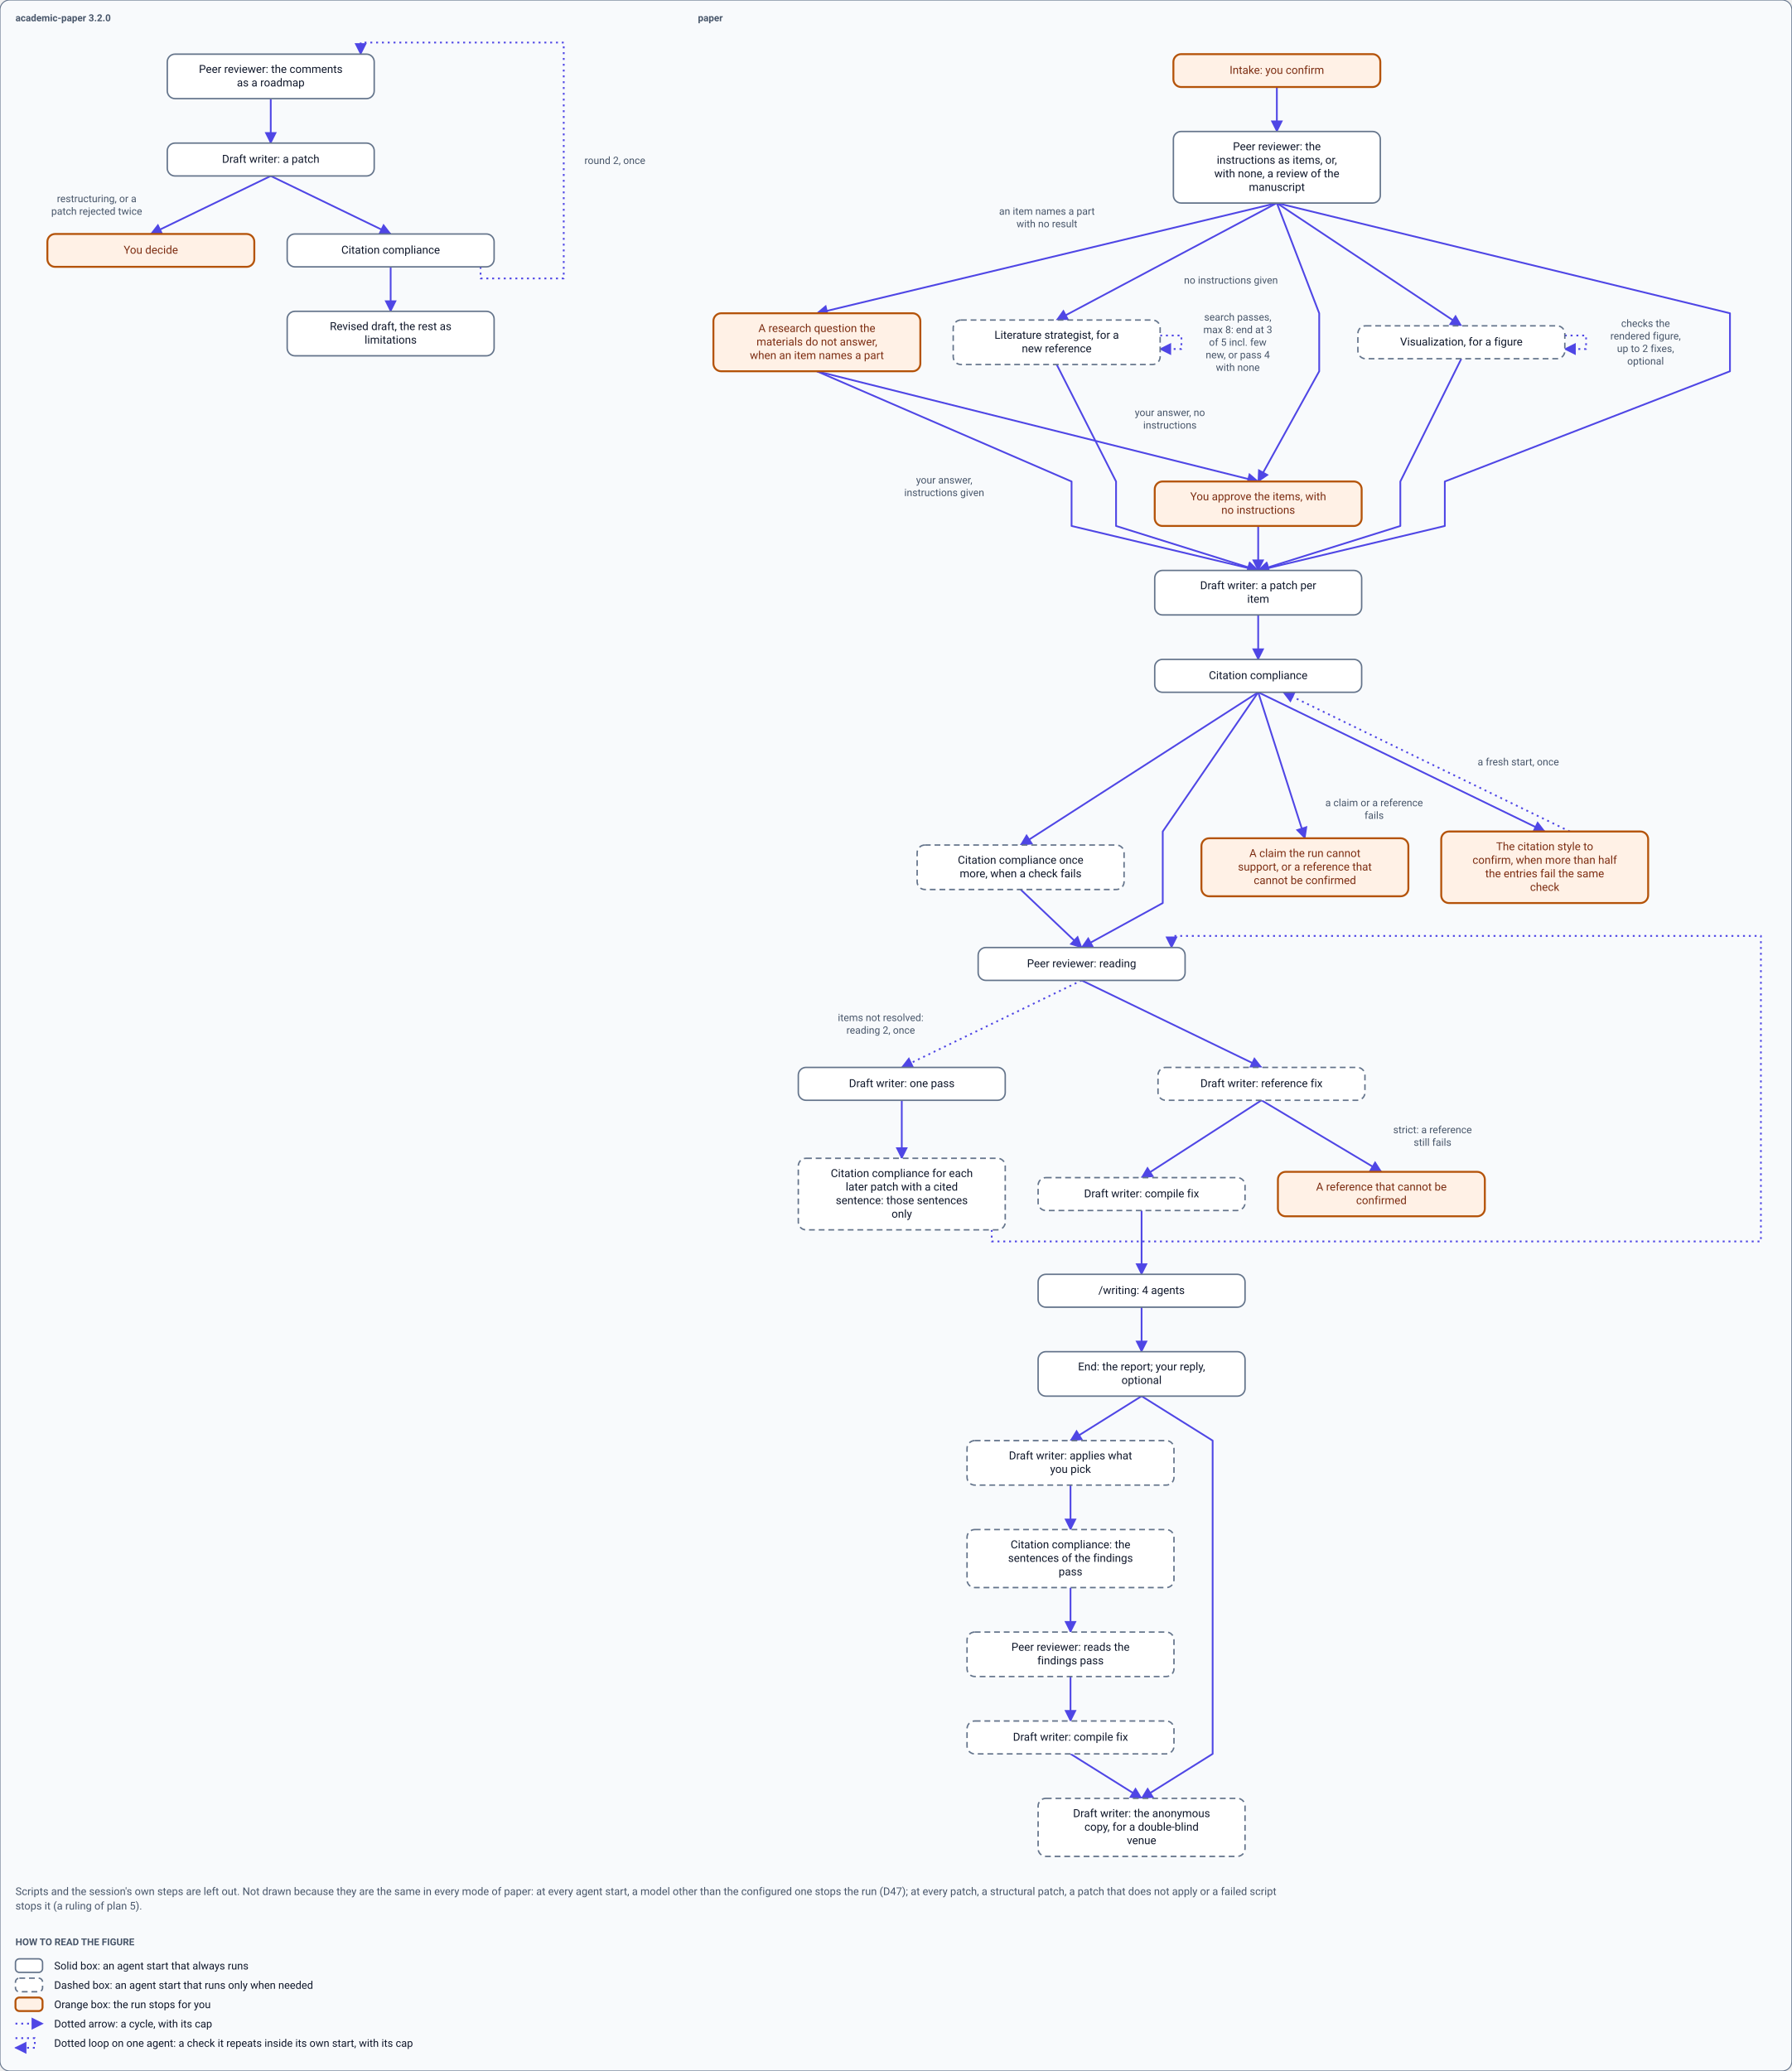
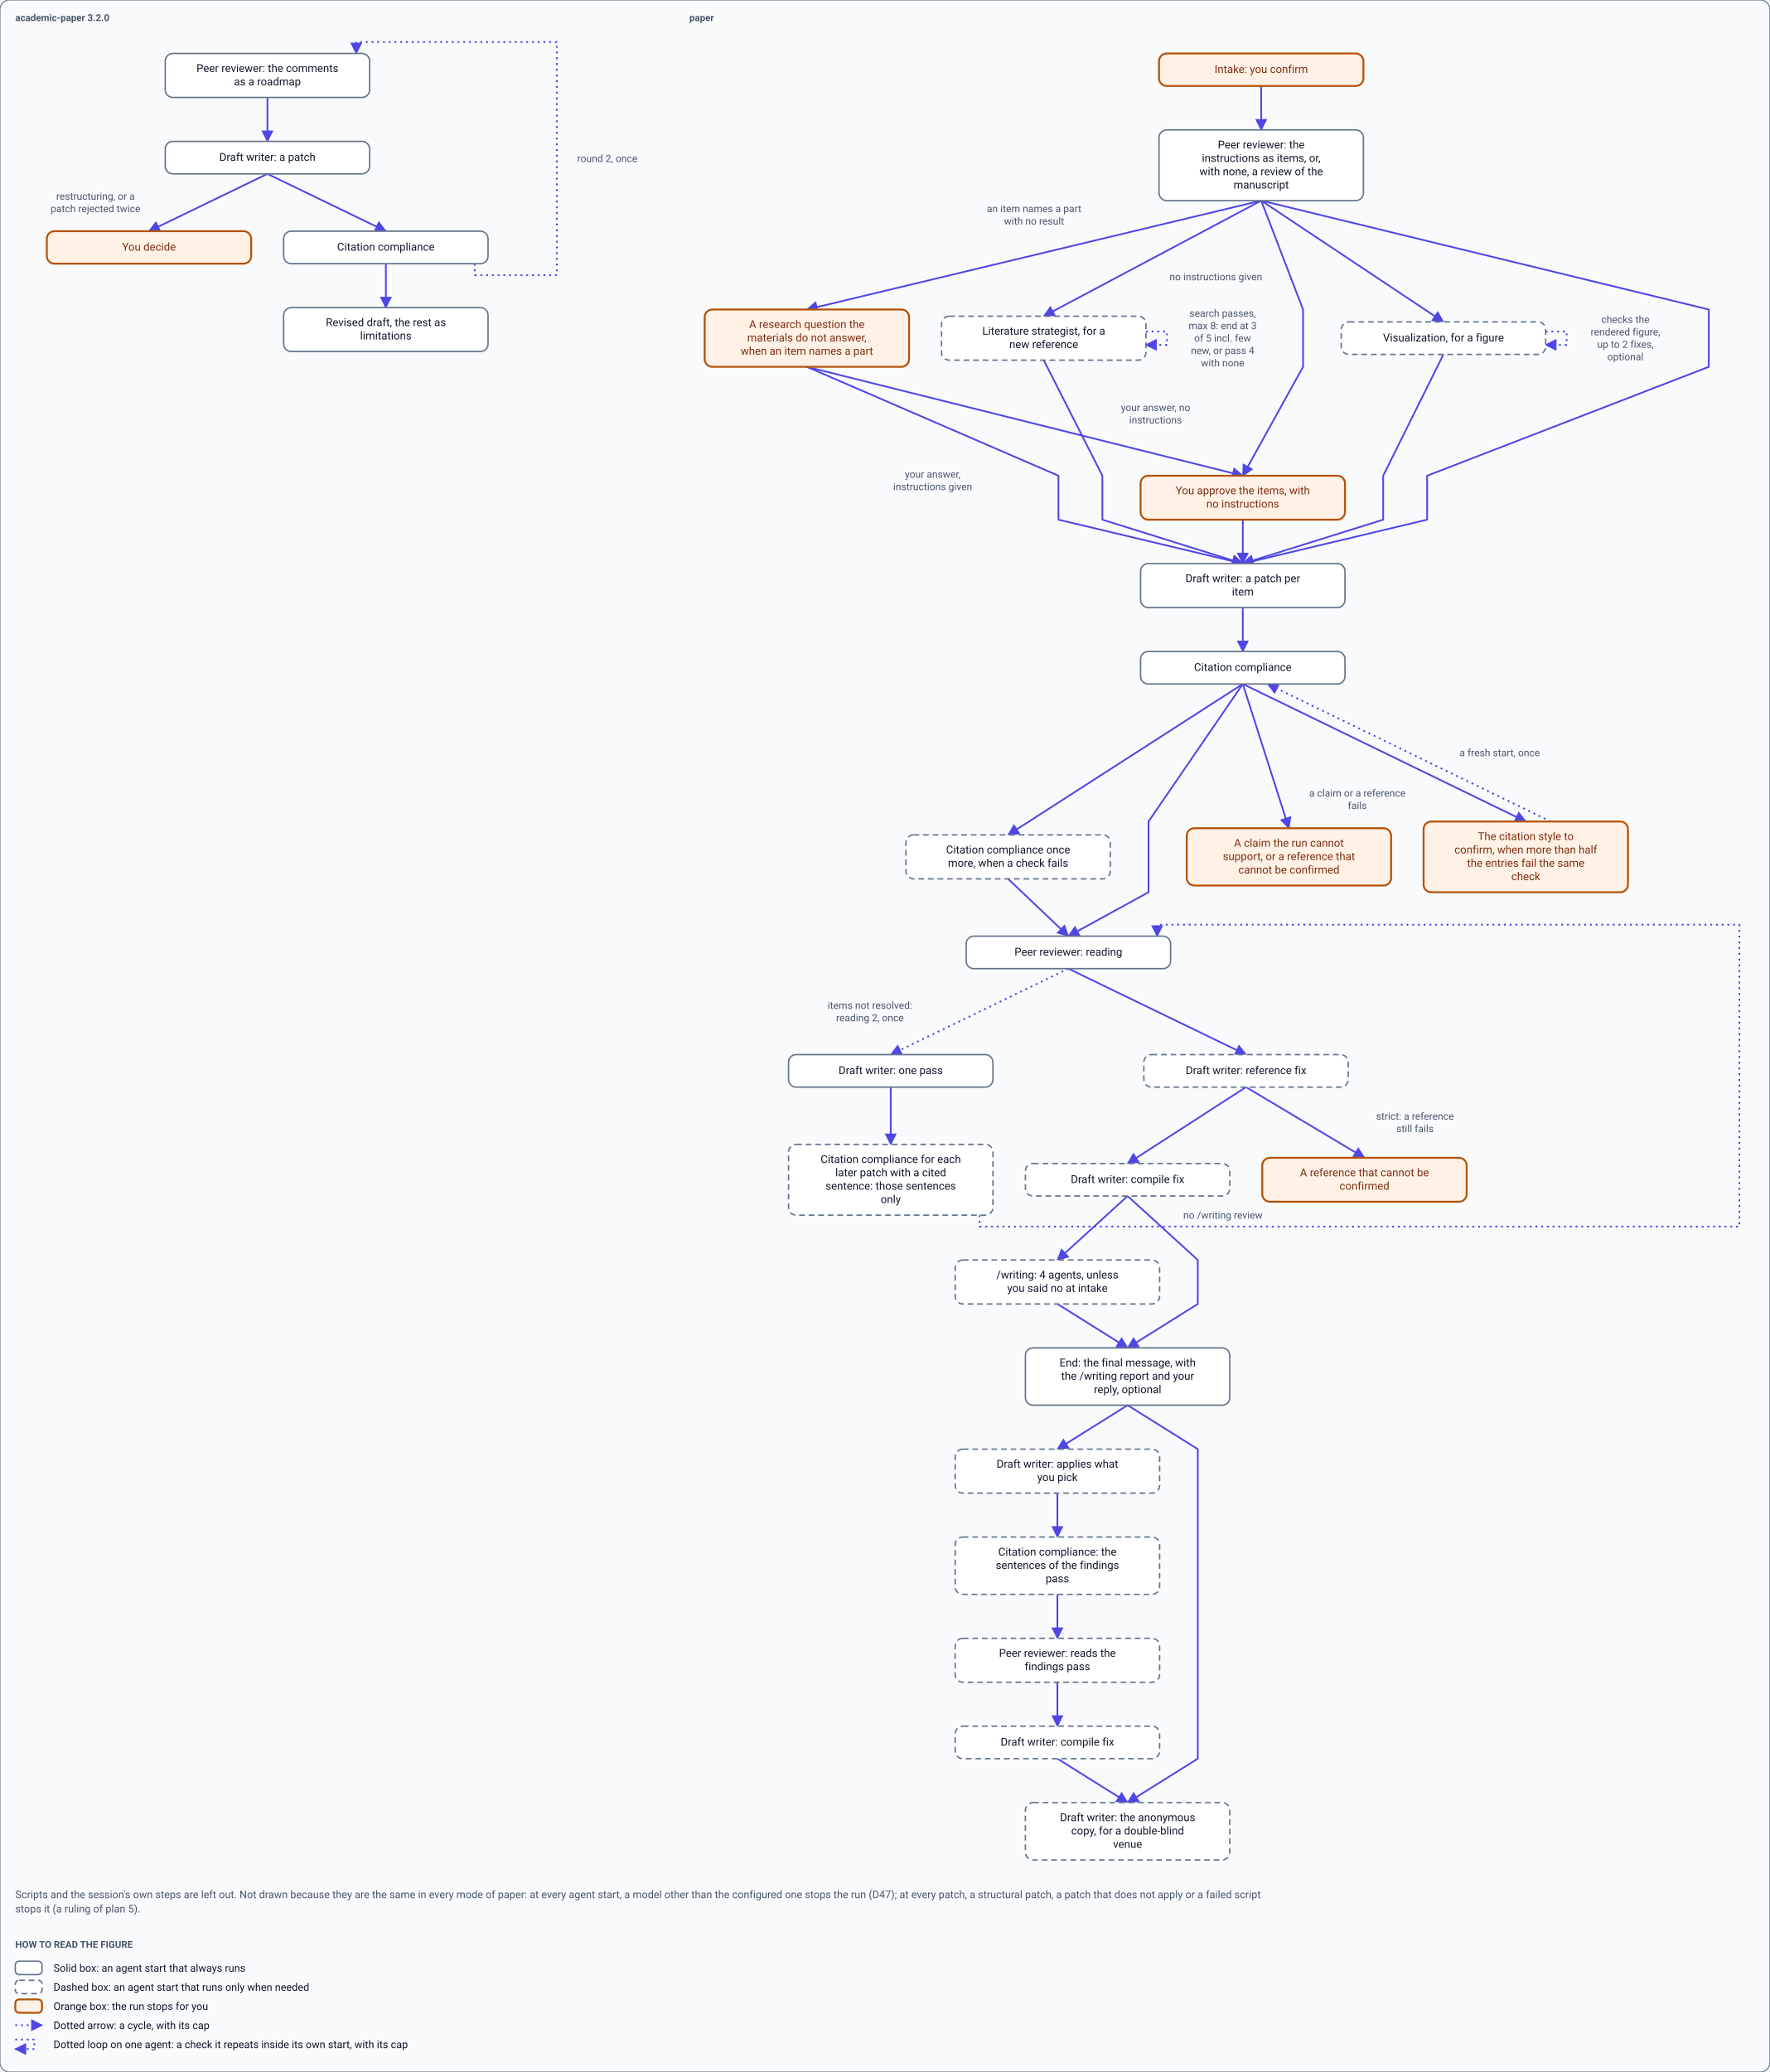
- <svg xmlns="http://www.w3.org/2000/svg" viewBox="0 0 1853.1 2142" width="1853.1" height="2142" role="img" aria-label="The revision mode, simple view. Boxes: academic-paper 3.2.0: Peer reviewer: the comments as a roadmap (agent); Draft writer: a patch (agent); You decide (stop); Citation compliance (agent); Revised draft, the rest as limitations (agent) | paper: Intake: you confirm (stop); Peer reviewer: the instructions as items, or, with none, a review of the manuscript (agent); A research question the materials do not answer, when an item names a part (stop); You approve the items, with no instructions (stop); Literature strategist, for a new reference (agent, only when needed); Visualization, for a figure (agent, only when needed); Draft writer: a patch per item (agent); Citation compliance (agent); Citation compliance once more, when a check fails (agent, only when needed); A claim the run cannot support, or a reference that cannot be confirmed (stop); The citation style to confirm, when more than half the entries fail the same check (stop); Peer reviewer: reading (agent); Draft writer: one pass (agent); Citation compliance for each later patch with a cited sentence: those sentences only (agent, only when needed); Draft writer: reference fix (agent, only when needed); A reference that cannot be confirmed (stop); Draft writer: compile fix (agent, only when needed); /writing: 4 agents (agent); End: the report; your reply, optional (agent); Draft writer: applies what you pick (agent, only when needed); Citation compliance: the sentences of the findings pass (agent, only when needed); Peer reviewer: reads the findings pass (agent, only when needed); Draft writer: compile fix (agent, only when needed); Draft writer: the anonymous copy, for a double-blind venue (agent, only when needed).">
+ <svg xmlns="http://www.w3.org/2000/svg" viewBox="0 0 1853.1 2169" width="1853.1" height="2169" role="img" aria-label="The revision mode, simple view. Boxes: academic-paper 3.2.0: Peer reviewer: the comments as a roadmap (agent); Draft writer: a patch (agent); You decide (stop); Citation compliance (agent); Revised draft, the rest as limitations (agent) | paper: Intake: you confirm (stop); Peer reviewer: the instructions as items, or, with none, a review of the manuscript (agent); A research question the materials do not answer, when an item names a part (stop); You approve the items, with no instructions (stop); Literature strategist, for a new reference (agent, only when needed); Visualization, for a figure (agent, only when needed); Draft writer: a patch per item (agent); Citation compliance (agent); Citation compliance once more, when a check fails (agent, only when needed); A claim the run cannot support, or a reference that cannot be confirmed (stop); The citation style to confirm, when more than half the entries fail the same check (stop); Peer reviewer: reading (agent); Draft writer: one pass (agent); Citation compliance for each later patch with a cited sentence: those sentences only (agent, only when needed); Draft writer: reference fix (agent, only when needed); A reference that cannot be confirmed (stop); Draft writer: compile fix (agent, only when needed); /writing: 4 agents, unless you said no at intake (agent, only when needed); End: the final message, with the /writing report and your reply, optional (agent); Draft writer: applies what you pick (agent, only when needed); Citation compliance: the sentences of the findings pass (agent, only when needed); Peer reviewer: reads the findings pass (agent, only when needed); Draft writer: compile fix (agent, only when needed); Draft writer: the anonymous copy, for a double-blind venue (agent, only when needed).">
  <defs>
    <marker id="arrow" viewBox="0 0 10 10" refX="9" refY="5" markerWidth="7" markerHeight="7" orient="auto">
      <path d="M0,0 L10,5 L0,10 z" fill="#4f46e5" />
    </marker>
  </defs>
-   <rect x="0" y="0" width="1853.1" height="2142" rx="10" fill="#f8fafc" stroke="#64748b" />
+   <rect x="0" y="0" width="1853.1" height="2169" rx="10" fill="#f8fafc" stroke="#64748b" />
  <text x="16" y="22" font-family="ui-sans-serif, -apple-system, 'Segoe UI', Roboto, Helvetica, Arial, sans-serif" font-size="10" fill="#475569" font-weight="700" text-anchor="start">academic-paper 3.2.0</text>
  <path d="M280,102 L280,148" fill="none" stroke="#4f46e5" stroke-width="1.8" marker-end="url(#arrow)" stroke-linejoin="round" />
  <path d="M280,182 L156,242" fill="none" stroke="#4f46e5" stroke-width="1.8" marker-end="url(#arrow)" stroke-linejoin="round" />
  <path d="M280,182 L404,242" fill="none" stroke="#4f46e5" stroke-width="1.8" marker-end="url(#arrow)" stroke-linejoin="round" />
  <path d="M404,276 L404,322" fill="none" stroke="#4f46e5" stroke-width="1.8" marker-end="url(#arrow)" stroke-linejoin="round" />
  <path d="M497,276 L497,288 L583,288 L583,44 L373,44 L373,56" fill="none" stroke="#4f46e5" stroke-width="1.8" stroke-dasharray="2 4" marker-end="url(#arrow)" stroke-linejoin="round" />
  <rect x="173" y="56" width="214" height="46" rx="8" fill="#ffffff" stroke="#64748b" stroke-width="1.5" />
  <text x="280" y="75.4" font-family="ui-sans-serif, -apple-system, 'Segoe UI', Roboto, Helvetica, Arial, sans-serif" font-size="11.5" fill="#0f172a" font-weight="400" text-anchor="middle">Peer reviewer: the comments</text>
  <text x="280" y="89.4" font-family="ui-sans-serif, -apple-system, 'Segoe UI', Roboto, Helvetica, Arial, sans-serif" font-size="11.5" fill="#0f172a" font-weight="400" text-anchor="middle">as a roadmap</text>
  <rect x="173" y="148" width="214" height="34" rx="8" fill="#ffffff" stroke="#64748b" stroke-width="1.5" />
  <text x="280" y="168.4" font-family="ui-sans-serif, -apple-system, 'Segoe UI', Roboto, Helvetica, Arial, sans-serif" font-size="11.5" fill="#0f172a" font-weight="400" text-anchor="middle">Draft writer: a patch</text>
  <rect x="49" y="242" width="214" height="34" rx="8" fill="#fff1e6" stroke="#b45309" stroke-width="2" />
  <text x="156" y="262.4" font-family="ui-sans-serif, -apple-system, 'Segoe UI', Roboto, Helvetica, Arial, sans-serif" font-size="11.5" fill="#7c2d12" font-weight="400" text-anchor="middle">You decide</text>
  <rect x="297" y="242" width="214" height="34" rx="8" fill="#ffffff" stroke="#64748b" stroke-width="1.5" />
  <text x="404" y="262.4" font-family="ui-sans-serif, -apple-system, 'Segoe UI', Roboto, Helvetica, Arial, sans-serif" font-size="11.5" fill="#0f172a" font-weight="400" text-anchor="middle">Citation compliance</text>
  <rect x="297" y="322" width="214" height="46" rx="8" fill="#ffffff" stroke="#64748b" stroke-width="1.5" />
  <text x="404" y="341.4" font-family="ui-sans-serif, -apple-system, 'Segoe UI', Roboto, Helvetica, Arial, sans-serif" font-size="11.5" fill="#0f172a" font-weight="400" text-anchor="middle">Revised draft, the rest as</text>
  <text x="404" y="355.4" font-family="ui-sans-serif, -apple-system, 'Segoe UI', Roboto, Helvetica, Arial, sans-serif" font-size="11.5" fill="#0f172a" font-weight="400" text-anchor="middle">limitations</text>
  <text x="100" y="209.1" font-family="ui-sans-serif, -apple-system, 'Segoe UI', Roboto, Helvetica, Arial, sans-serif" font-size="10.5" fill="#475569" font-weight="400" text-anchor="middle" stroke="#f8fafc" stroke-width="4" stroke-linejoin="round" paint-order="stroke">restructuring, or a</text>
  <text x="100" y="222.1" font-family="ui-sans-serif, -apple-system, 'Segoe UI', Roboto, Helvetica, Arial, sans-serif" font-size="10.5" fill="#475569" font-weight="400" text-anchor="middle" stroke="#f8fafc" stroke-width="4" stroke-linejoin="round" paint-order="stroke">patch rejected twice</text>
  <text x="635.9" y="169.6" font-family="ui-sans-serif, -apple-system, 'Segoe UI', Roboto, Helvetica, Arial, sans-serif" font-size="10.5" fill="#475569" font-weight="400" text-anchor="middle" stroke="#f8fafc" stroke-width="4" stroke-linejoin="round" paint-order="stroke">round 2, once</text>
  <text x="721.8" y="22" font-family="ui-sans-serif, -apple-system, 'Segoe UI', Roboto, Helvetica, Arial, sans-serif" font-size="10" fill="#475569" font-weight="700" text-anchor="start">paper</text>
  <path d="M1320.5,90 L1320.5,136" fill="none" stroke="#4f46e5" stroke-width="1.8" marker-end="url(#arrow)" stroke-linejoin="round" />
  <path d="M1320.5,210 L1364.3,324 L1364.3,384 L1301.2,498" fill="none" stroke="#4f46e5" stroke-width="1.8" marker-end="url(#arrow)" stroke-linejoin="round" />
  <path d="M1320.5,210 L844.8,324" fill="none" stroke="#4f46e5" stroke-width="1.8" marker-end="url(#arrow)" stroke-linejoin="round" />
  <path d="M844.8,384 L1301.2,498" fill="none" stroke="#4f46e5" stroke-width="1.8" marker-end="url(#arrow)" stroke-linejoin="round" />
  <path d="M844.8,384 L1108.2,498 L1108.2,544 L1301.2,590" fill="none" stroke="#4f46e5" stroke-width="1.8" marker-end="url(#arrow)" stroke-linejoin="round" />
  <path d="M1301.2,544 L1301.2,590" fill="none" stroke="#4f46e5" stroke-width="1.8" marker-end="url(#arrow)" stroke-linejoin="round" />
  <path d="M1320.5,210 L1092.8,331" fill="none" stroke="#4f46e5" stroke-width="1.8" marker-end="url(#arrow)" stroke-linejoin="round" />
  <path d="M1320.5,210 L1511.3,337" fill="none" stroke="#4f46e5" stroke-width="1.8" marker-end="url(#arrow)" stroke-linejoin="round" />
  <path d="M1320.5,210 L1789.1,324 L1789.1,384 L1494.2,498 L1494.2,544 L1301.2,590" fill="none" stroke="#4f46e5" stroke-width="1.8" marker-end="url(#arrow)" stroke-linejoin="round" />
  <path d="M1092.8,377 L1154.2,498 L1154.2,544 L1301.2,590" fill="none" stroke="#4f46e5" stroke-width="1.8" marker-end="url(#arrow)" stroke-linejoin="round" />
  <path d="M1511.3,371 L1448.2,498 L1448.2,544 L1301.2,590" fill="none" stroke="#4f46e5" stroke-width="1.8" marker-end="url(#arrow)" stroke-linejoin="round" />
  <path d="M1301.2,636 L1301.2,682" fill="none" stroke="#4f46e5" stroke-width="1.8" marker-end="url(#arrow)" stroke-linejoin="round" />
  <path d="M1301.2,716 L1349.5,867" fill="none" stroke="#4f46e5" stroke-width="1.8" marker-end="url(#arrow)" stroke-linejoin="round" />
  <path d="M1301.2,716 L1597.5,860" fill="none" stroke="#4f46e5" stroke-width="1.8" marker-end="url(#arrow)" stroke-linejoin="round" />
  <path d="M1301.2,716 L1055.5,874" fill="none" stroke="#4f46e5" stroke-width="1.8" marker-end="url(#arrow)" stroke-linejoin="round" />
  <path d="M1301.2,716 L1202.5,860 L1202.5,934 L1118.6,980" fill="none" stroke="#4f46e5" stroke-width="1.8" marker-end="url(#arrow)" stroke-linejoin="round" />
  <path d="M1055.5,920 L1118.6,980" fill="none" stroke="#4f46e5" stroke-width="1.8" marker-end="url(#arrow)" stroke-linejoin="round" />
  <path d="M1118.6,1014 L932.6,1104" fill="none" stroke="#4f46e5" stroke-width="1.8" stroke-dasharray="2 4" marker-end="url(#arrow)" stroke-linejoin="round" />
  <path d="M932.6,1138 L932.6,1198" fill="none" stroke="#4f46e5" stroke-width="1.8" marker-end="url(#arrow)" stroke-linejoin="round" />
  <path d="M1118.6,1014 L1304.6,1104" fill="none" stroke="#4f46e5" stroke-width="1.8" marker-end="url(#arrow)" stroke-linejoin="round" />
  <path d="M1304.6,1138 L1428.6,1212" fill="none" stroke="#4f46e5" stroke-width="1.8" marker-end="url(#arrow)" stroke-linejoin="round" />
  <path d="M1304.6,1138 L1180.6,1218" fill="none" stroke="#4f46e5" stroke-width="1.8" marker-end="url(#arrow)" stroke-linejoin="round" />
-   <path d="M1180.6,1252 L1180.6,1318" fill="none" stroke="#4f46e5" stroke-width="1.8" marker-end="url(#arrow)" stroke-linejoin="round" />
-   <path d="M1180.6,1352 L1180.6,1398" fill="none" stroke="#4f46e5" stroke-width="1.8" marker-end="url(#arrow)" stroke-linejoin="round" />
-   <path d="M1180.6,1444 L1107.1,1490" fill="none" stroke="#4f46e5" stroke-width="1.8" marker-end="url(#arrow)" stroke-linejoin="round" />
-   <path d="M1107.1,1536 L1107.1,1582" fill="none" stroke="#4f46e5" stroke-width="1.8" marker-end="url(#arrow)" stroke-linejoin="round" />
-   <path d="M1107.1,1642 L1107.1,1688" fill="none" stroke="#4f46e5" stroke-width="1.8" marker-end="url(#arrow)" stroke-linejoin="round" />
-   <path d="M1107.1,1734 L1107.1,1780" fill="none" stroke="#4f46e5" stroke-width="1.8" marker-end="url(#arrow)" stroke-linejoin="round" />
-   <path d="M1180.6,1444 L1254.1,1490 L1254.1,1536 L1254.1,1582 L1254.1,1642 L1254.1,1688 L1254.1,1734 L1254.1,1780 L1254.1,1814 L1180.6,1860" fill="none" stroke="#4f46e5" stroke-width="1.8" marker-end="url(#arrow)" stroke-linejoin="round" />
-   <path d="M1107.1,1814 L1180.6,1860" fill="none" stroke="#4f46e5" stroke-width="1.8" marker-end="url(#arrow)" stroke-linejoin="round" />
+   <path d="M1180.6,1252 L1107.1,1319" fill="none" stroke="#4f46e5" stroke-width="1.8" marker-end="url(#arrow)" stroke-linejoin="round" />
+   <path d="M1107.1,1365 L1180.6,1411" fill="none" stroke="#4f46e5" stroke-width="1.8" marker-end="url(#arrow)" stroke-linejoin="round" />
+   <path d="M1180.6,1252 L1254.1,1319 L1254.1,1365 L1180.6,1411" fill="none" stroke="#4f46e5" stroke-width="1.8" marker-end="url(#arrow)" stroke-linejoin="round" />
+   <path d="M1180.6,1471 L1107.1,1517" fill="none" stroke="#4f46e5" stroke-width="1.8" marker-end="url(#arrow)" stroke-linejoin="round" />
+   <path d="M1107.1,1563 L1107.1,1609" fill="none" stroke="#4f46e5" stroke-width="1.8" marker-end="url(#arrow)" stroke-linejoin="round" />
+   <path d="M1107.1,1669 L1107.1,1715" fill="none" stroke="#4f46e5" stroke-width="1.8" marker-end="url(#arrow)" stroke-linejoin="round" />
+   <path d="M1107.1,1761 L1107.1,1807" fill="none" stroke="#4f46e5" stroke-width="1.8" marker-end="url(#arrow)" stroke-linejoin="round" />
+   <path d="M1180.6,1471 L1254.1,1517 L1254.1,1563 L1254.1,1609 L1254.1,1669 L1254.1,1715 L1254.1,1761 L1254.1,1807 L1254.1,1841 L1180.6,1887" fill="none" stroke="#4f46e5" stroke-width="1.8" marker-end="url(#arrow)" stroke-linejoin="round" />
+   <path d="M1107.1,1841 L1180.6,1887" fill="none" stroke="#4f46e5" stroke-width="1.8" marker-end="url(#arrow)" stroke-linejoin="round" />
  <path d="M1623.5,860 L1327.2,716" fill="none" stroke="#4f46e5" stroke-width="1.8" stroke-dasharray="2 4" marker-end="url(#arrow)" stroke-linejoin="round" />
  <path d="M1025.6,1272 L1025.6,1284 L1821.1,1284 L1821.1,968 L1211.6,968 L1211.6,980" fill="none" stroke="#4f46e5" stroke-width="1.8" stroke-dasharray="2 4" marker-end="url(#arrow)" stroke-linejoin="round" />
  <path d="M1199.8,347 L1221.8,347 L1221.8,361 L1199.8,361" fill="none" stroke="#4f46e5" stroke-width="1.8" stroke-dasharray="2 4" marker-end="url(#arrow)" stroke-linejoin="round" />
  <path d="M1618.3,347 L1640.3,347 L1640.3,361 L1618.3,361" fill="none" stroke="#4f46e5" stroke-width="1.8" stroke-dasharray="2 4" marker-end="url(#arrow)" stroke-linejoin="round" />
  <rect x="1213.5" y="56" width="214" height="34" rx="8" fill="#fff1e6" stroke="#b45309" stroke-width="2" />
  <text x="1320.5" y="76.4" font-family="ui-sans-serif, -apple-system, 'Segoe UI', Roboto, Helvetica, Arial, sans-serif" font-size="11.5" fill="#7c2d12" font-weight="400" text-anchor="middle">Intake: you confirm</text>
  <rect x="1213.5" y="136" width="214" height="74" rx="8" fill="#ffffff" stroke="#64748b" stroke-width="1.5" />
  <text x="1320.5" y="155.4" font-family="ui-sans-serif, -apple-system, 'Segoe UI', Roboto, Helvetica, Arial, sans-serif" font-size="11.5" fill="#0f172a" font-weight="400" text-anchor="middle">Peer reviewer: the</text>
  <text x="1320.5" y="169.4" font-family="ui-sans-serif, -apple-system, 'Segoe UI', Roboto, Helvetica, Arial, sans-serif" font-size="11.5" fill="#0f172a" font-weight="400" text-anchor="middle">instructions as items, or,</text>
  <text x="1320.5" y="183.4" font-family="ui-sans-serif, -apple-system, 'Segoe UI', Roboto, Helvetica, Arial, sans-serif" font-size="11.5" fill="#0f172a" font-weight="400" text-anchor="middle">with none, a review of the</text>
  <text x="1320.5" y="197.4" font-family="ui-sans-serif, -apple-system, 'Segoe UI', Roboto, Helvetica, Arial, sans-serif" font-size="11.5" fill="#0f172a" font-weight="400" text-anchor="middle">manuscript</text>
  <rect x="737.8" y="324" width="214" height="60" rx="8" fill="#fff1e6" stroke="#b45309" stroke-width="2" />
  <text x="844.8" y="343.4" font-family="ui-sans-serif, -apple-system, 'Segoe UI', Roboto, Helvetica, Arial, sans-serif" font-size="11.5" fill="#7c2d12" font-weight="400" text-anchor="middle">A research question the</text>
  <text x="844.8" y="357.4" font-family="ui-sans-serif, -apple-system, 'Segoe UI', Roboto, Helvetica, Arial, sans-serif" font-size="11.5" fill="#7c2d12" font-weight="400" text-anchor="middle">materials do not answer,</text>
  <text x="844.8" y="371.4" font-family="ui-sans-serif, -apple-system, 'Segoe UI', Roboto, Helvetica, Arial, sans-serif" font-size="11.5" fill="#7c2d12" font-weight="400" text-anchor="middle">when an item names a part</text>
  <rect x="1194.2" y="498" width="214" height="46" rx="8" fill="#fff1e6" stroke="#b45309" stroke-width="2" />
  <text x="1301.2" y="517.4" font-family="ui-sans-serif, -apple-system, 'Segoe UI', Roboto, Helvetica, Arial, sans-serif" font-size="11.5" fill="#7c2d12" font-weight="400" text-anchor="middle">You approve the items, with</text>
  <text x="1301.2" y="531.4" font-family="ui-sans-serif, -apple-system, 'Segoe UI', Roboto, Helvetica, Arial, sans-serif" font-size="11.5" fill="#7c2d12" font-weight="400" text-anchor="middle">no instructions</text>
  <rect x="985.8" y="331" width="214" height="46" rx="8" fill="#ffffff" stroke="#64748b" stroke-width="1.5" stroke-dasharray="6 4" />
  <text x="1092.8" y="350.4" font-family="ui-sans-serif, -apple-system, 'Segoe UI', Roboto, Helvetica, Arial, sans-serif" font-size="11.5" fill="#0f172a" font-weight="400" text-anchor="middle">Literature strategist, for a</text>
  <text x="1092.8" y="364.4" font-family="ui-sans-serif, -apple-system, 'Segoe UI', Roboto, Helvetica, Arial, sans-serif" font-size="11.5" fill="#0f172a" font-weight="400" text-anchor="middle">new reference</text>
  <rect x="1404.3" y="337" width="214" height="34" rx="8" fill="#ffffff" stroke="#64748b" stroke-width="1.5" stroke-dasharray="6 4" />
  <text x="1511.3" y="357.4" font-family="ui-sans-serif, -apple-system, 'Segoe UI', Roboto, Helvetica, Arial, sans-serif" font-size="11.5" fill="#0f172a" font-weight="400" text-anchor="middle">Visualization, for a figure</text>
  <rect x="1194.2" y="590" width="214" height="46" rx="8" fill="#ffffff" stroke="#64748b" stroke-width="1.5" />
  <text x="1301.2" y="609.4" font-family="ui-sans-serif, -apple-system, 'Segoe UI', Roboto, Helvetica, Arial, sans-serif" font-size="11.5" fill="#0f172a" font-weight="400" text-anchor="middle">Draft writer: a patch per</text>
  <text x="1301.2" y="623.4" font-family="ui-sans-serif, -apple-system, 'Segoe UI', Roboto, Helvetica, Arial, sans-serif" font-size="11.5" fill="#0f172a" font-weight="400" text-anchor="middle">item</text>
  <rect x="1194.2" y="682" width="214" height="34" rx="8" fill="#ffffff" stroke="#64748b" stroke-width="1.5" />
  <text x="1301.2" y="702.4" font-family="ui-sans-serif, -apple-system, 'Segoe UI', Roboto, Helvetica, Arial, sans-serif" font-size="11.5" fill="#0f172a" font-weight="400" text-anchor="middle">Citation compliance</text>
  <rect x="948.5" y="874" width="214" height="46" rx="8" fill="#ffffff" stroke="#64748b" stroke-width="1.5" stroke-dasharray="6 4" />
  <text x="1055.5" y="893.4" font-family="ui-sans-serif, -apple-system, 'Segoe UI', Roboto, Helvetica, Arial, sans-serif" font-size="11.5" fill="#0f172a" font-weight="400" text-anchor="middle">Citation compliance once</text>
  <text x="1055.5" y="907.4" font-family="ui-sans-serif, -apple-system, 'Segoe UI', Roboto, Helvetica, Arial, sans-serif" font-size="11.5" fill="#0f172a" font-weight="400" text-anchor="middle">more, when a check fails</text>
  <rect x="1242.5" y="867" width="214" height="60" rx="8" fill="#fff1e6" stroke="#b45309" stroke-width="2" />
  <text x="1349.5" y="886.4" font-family="ui-sans-serif, -apple-system, 'Segoe UI', Roboto, Helvetica, Arial, sans-serif" font-size="11.5" fill="#7c2d12" font-weight="400" text-anchor="middle">A claim the run cannot</text>
  <text x="1349.5" y="900.4" font-family="ui-sans-serif, -apple-system, 'Segoe UI', Roboto, Helvetica, Arial, sans-serif" font-size="11.5" fill="#7c2d12" font-weight="400" text-anchor="middle">support, or a reference that</text>
  <text x="1349.5" y="914.4" font-family="ui-sans-serif, -apple-system, 'Segoe UI', Roboto, Helvetica, Arial, sans-serif" font-size="11.5" fill="#7c2d12" font-weight="400" text-anchor="middle">cannot be confirmed</text>
  <rect x="1490.5" y="860" width="214" height="74" rx="8" fill="#fff1e6" stroke="#b45309" stroke-width="2" />
  <text x="1597.5" y="879.4" font-family="ui-sans-serif, -apple-system, 'Segoe UI', Roboto, Helvetica, Arial, sans-serif" font-size="11.5" fill="#7c2d12" font-weight="400" text-anchor="middle">The citation style to</text>
  <text x="1597.5" y="893.4" font-family="ui-sans-serif, -apple-system, 'Segoe UI', Roboto, Helvetica, Arial, sans-serif" font-size="11.5" fill="#7c2d12" font-weight="400" text-anchor="middle">confirm, when more than half</text>
  <text x="1597.5" y="907.4" font-family="ui-sans-serif, -apple-system, 'Segoe UI', Roboto, Helvetica, Arial, sans-serif" font-size="11.5" fill="#7c2d12" font-weight="400" text-anchor="middle">the entries fail the same</text>
  <text x="1597.5" y="921.4" font-family="ui-sans-serif, -apple-system, 'Segoe UI', Roboto, Helvetica, Arial, sans-serif" font-size="11.5" fill="#7c2d12" font-weight="400" text-anchor="middle">check</text>
  <rect x="1011.6" y="980" width="214" height="34" rx="8" fill="#ffffff" stroke="#64748b" stroke-width="1.5" />
  <text x="1118.6" y="1000.4" font-family="ui-sans-serif, -apple-system, 'Segoe UI', Roboto, Helvetica, Arial, sans-serif" font-size="11.5" fill="#0f172a" font-weight="400" text-anchor="middle">Peer reviewer: reading</text>
  <rect x="825.6" y="1104" width="214" height="34" rx="8" fill="#ffffff" stroke="#64748b" stroke-width="1.5" />
  <text x="932.6" y="1124.4" font-family="ui-sans-serif, -apple-system, 'Segoe UI', Roboto, Helvetica, Arial, sans-serif" font-size="11.5" fill="#0f172a" font-weight="400" text-anchor="middle">Draft writer: one pass</text>
  <rect x="825.6" y="1198" width="214" height="74" rx="8" fill="#ffffff" stroke="#64748b" stroke-width="1.5" stroke-dasharray="6 4" />
  <text x="932.6" y="1217.4" font-family="ui-sans-serif, -apple-system, 'Segoe UI', Roboto, Helvetica, Arial, sans-serif" font-size="11.5" fill="#0f172a" font-weight="400" text-anchor="middle">Citation compliance for each</text>
  <text x="932.6" y="1231.4" font-family="ui-sans-serif, -apple-system, 'Segoe UI', Roboto, Helvetica, Arial, sans-serif" font-size="11.5" fill="#0f172a" font-weight="400" text-anchor="middle">later patch with a cited</text>
  <text x="932.6" y="1245.4" font-family="ui-sans-serif, -apple-system, 'Segoe UI', Roboto, Helvetica, Arial, sans-serif" font-size="11.5" fill="#0f172a" font-weight="400" text-anchor="middle">sentence: those sentences</text>
  <text x="932.6" y="1259.4" font-family="ui-sans-serif, -apple-system, 'Segoe UI', Roboto, Helvetica, Arial, sans-serif" font-size="11.5" fill="#0f172a" font-weight="400" text-anchor="middle">only</text>
  <rect x="1197.6" y="1104" width="214" height="34" rx="8" fill="#ffffff" stroke="#64748b" stroke-width="1.5" stroke-dasharray="6 4" />
  <text x="1304.6" y="1124.4" font-family="ui-sans-serif, -apple-system, 'Segoe UI', Roboto, Helvetica, Arial, sans-serif" font-size="11.5" fill="#0f172a" font-weight="400" text-anchor="middle">Draft writer: reference fix</text>
  <rect x="1321.6" y="1212" width="214" height="46" rx="8" fill="#fff1e6" stroke="#b45309" stroke-width="2" />
  <text x="1428.6" y="1231.4" font-family="ui-sans-serif, -apple-system, 'Segoe UI', Roboto, Helvetica, Arial, sans-serif" font-size="11.5" fill="#7c2d12" font-weight="400" text-anchor="middle">A reference that cannot be</text>
  <text x="1428.6" y="1245.4" font-family="ui-sans-serif, -apple-system, 'Segoe UI', Roboto, Helvetica, Arial, sans-serif" font-size="11.5" fill="#7c2d12" font-weight="400" text-anchor="middle">confirmed</text>
  <rect x="1073.6" y="1218" width="214" height="34" rx="8" fill="#ffffff" stroke="#64748b" stroke-width="1.5" stroke-dasharray="6 4" />
  <text x="1180.6" y="1238.4" font-family="ui-sans-serif, -apple-system, 'Segoe UI', Roboto, Helvetica, Arial, sans-serif" font-size="11.5" fill="#0f172a" font-weight="400" text-anchor="middle">Draft writer: compile fix</text>
-   <rect x="1073.6" y="1318" width="214" height="34" rx="8" fill="#ffffff" stroke="#64748b" stroke-width="1.5" />
-   <text x="1180.6" y="1338.4" font-family="ui-sans-serif, -apple-system, 'Segoe UI', Roboto, Helvetica, Arial, sans-serif" font-size="11.5" fill="#0f172a" font-weight="400" text-anchor="middle">/writing: 4 agents</text>
-   <rect x="1073.6" y="1398" width="214" height="46" rx="8" fill="#ffffff" stroke="#64748b" stroke-width="1.5" />
-   <text x="1180.6" y="1417.4" font-family="ui-sans-serif, -apple-system, 'Segoe UI', Roboto, Helvetica, Arial, sans-serif" font-size="11.5" fill="#0f172a" font-weight="400" text-anchor="middle">End: the report; your reply,</text>
-   <text x="1180.6" y="1431.4" font-family="ui-sans-serif, -apple-system, 'Segoe UI', Roboto, Helvetica, Arial, sans-serif" font-size="11.5" fill="#0f172a" font-weight="400" text-anchor="middle">optional</text>
-   <rect x="1000.1" y="1490" width="214" height="46" rx="8" fill="#ffffff" stroke="#64748b" stroke-width="1.5" stroke-dasharray="6 4" />
-   <text x="1107.1" y="1509.4" font-family="ui-sans-serif, -apple-system, 'Segoe UI', Roboto, Helvetica, Arial, sans-serif" font-size="11.5" fill="#0f172a" font-weight="400" text-anchor="middle">Draft writer: applies what</text>
-   <text x="1107.1" y="1523.4" font-family="ui-sans-serif, -apple-system, 'Segoe UI', Roboto, Helvetica, Arial, sans-serif" font-size="11.5" fill="#0f172a" font-weight="400" text-anchor="middle">you pick</text>
-   <rect x="1000.1" y="1582" width="214" height="60" rx="8" fill="#ffffff" stroke="#64748b" stroke-width="1.5" stroke-dasharray="6 4" />
-   <text x="1107.1" y="1601.4" font-family="ui-sans-serif, -apple-system, 'Segoe UI', Roboto, Helvetica, Arial, sans-serif" font-size="11.5" fill="#0f172a" font-weight="400" text-anchor="middle">Citation compliance: the</text>
-   <text x="1107.1" y="1615.4" font-family="ui-sans-serif, -apple-system, 'Segoe UI', Roboto, Helvetica, Arial, sans-serif" font-size="11.5" fill="#0f172a" font-weight="400" text-anchor="middle">sentences of the findings</text>
-   <text x="1107.1" y="1629.4" font-family="ui-sans-serif, -apple-system, 'Segoe UI', Roboto, Helvetica, Arial, sans-serif" font-size="11.5" fill="#0f172a" font-weight="400" text-anchor="middle">pass</text>
-   <rect x="1000.1" y="1688" width="214" height="46" rx="8" fill="#ffffff" stroke="#64748b" stroke-width="1.5" stroke-dasharray="6 4" />
-   <text x="1107.1" y="1707.4" font-family="ui-sans-serif, -apple-system, 'Segoe UI', Roboto, Helvetica, Arial, sans-serif" font-size="11.5" fill="#0f172a" font-weight="400" text-anchor="middle">Peer reviewer: reads the</text>
-   <text x="1107.1" y="1721.4" font-family="ui-sans-serif, -apple-system, 'Segoe UI', Roboto, Helvetica, Arial, sans-serif" font-size="11.5" fill="#0f172a" font-weight="400" text-anchor="middle">findings pass</text>
-   <rect x="1000.1" y="1780" width="214" height="34" rx="8" fill="#ffffff" stroke="#64748b" stroke-width="1.5" stroke-dasharray="6 4" />
-   <text x="1107.1" y="1800.4" font-family="ui-sans-serif, -apple-system, 'Segoe UI', Roboto, Helvetica, Arial, sans-serif" font-size="11.5" fill="#0f172a" font-weight="400" text-anchor="middle">Draft writer: compile fix</text>
-   <rect x="1073.6" y="1860" width="214" height="60" rx="8" fill="#ffffff" stroke="#64748b" stroke-width="1.5" stroke-dasharray="6 4" />
-   <text x="1180.6" y="1879.4" font-family="ui-sans-serif, -apple-system, 'Segoe UI', Roboto, Helvetica, Arial, sans-serif" font-size="11.5" fill="#0f172a" font-weight="400" text-anchor="middle">Draft writer: the anonymous</text>
-   <text x="1180.6" y="1893.4" font-family="ui-sans-serif, -apple-system, 'Segoe UI', Roboto, Helvetica, Arial, sans-serif" font-size="11.5" fill="#0f172a" font-weight="400" text-anchor="middle">copy, for a double-blind</text>
-   <text x="1180.6" y="1907.4" font-family="ui-sans-serif, -apple-system, 'Segoe UI', Roboto, Helvetica, Arial, sans-serif" font-size="11.5" fill="#0f172a" font-weight="400" text-anchor="middle">venue</text>
+   <rect x="1000.1" y="1319" width="214" height="46" rx="8" fill="#ffffff" stroke="#64748b" stroke-width="1.5" stroke-dasharray="6 4" />
+   <text x="1107.1" y="1338.4" font-family="ui-sans-serif, -apple-system, 'Segoe UI', Roboto, Helvetica, Arial, sans-serif" font-size="11.5" fill="#0f172a" font-weight="400" text-anchor="middle">/writing: 4 agents, unless</text>
+   <text x="1107.1" y="1352.4" font-family="ui-sans-serif, -apple-system, 'Segoe UI', Roboto, Helvetica, Arial, sans-serif" font-size="11.5" fill="#0f172a" font-weight="400" text-anchor="middle">you said no at intake</text>
+   <rect x="1073.6" y="1411" width="214" height="60" rx="8" fill="#ffffff" stroke="#64748b" stroke-width="1.5" />
+   <text x="1180.6" y="1430.4" font-family="ui-sans-serif, -apple-system, 'Segoe UI', Roboto, Helvetica, Arial, sans-serif" font-size="11.5" fill="#0f172a" font-weight="400" text-anchor="middle">End: the final message, with</text>
+   <text x="1180.6" y="1444.4" font-family="ui-sans-serif, -apple-system, 'Segoe UI', Roboto, Helvetica, Arial, sans-serif" font-size="11.5" fill="#0f172a" font-weight="400" text-anchor="middle">the /writing report and your</text>
+   <text x="1180.6" y="1458.4" font-family="ui-sans-serif, -apple-system, 'Segoe UI', Roboto, Helvetica, Arial, sans-serif" font-size="11.5" fill="#0f172a" font-weight="400" text-anchor="middle">reply, optional</text>
+   <rect x="1000.1" y="1517" width="214" height="46" rx="8" fill="#ffffff" stroke="#64748b" stroke-width="1.5" stroke-dasharray="6 4" />
+   <text x="1107.1" y="1536.4" font-family="ui-sans-serif, -apple-system, 'Segoe UI', Roboto, Helvetica, Arial, sans-serif" font-size="11.5" fill="#0f172a" font-weight="400" text-anchor="middle">Draft writer: applies what</text>
+   <text x="1107.1" y="1550.4" font-family="ui-sans-serif, -apple-system, 'Segoe UI', Roboto, Helvetica, Arial, sans-serif" font-size="11.5" fill="#0f172a" font-weight="400" text-anchor="middle">you pick</text>
+   <rect x="1000.1" y="1609" width="214" height="60" rx="8" fill="#ffffff" stroke="#64748b" stroke-width="1.5" stroke-dasharray="6 4" />
+   <text x="1107.1" y="1628.4" font-family="ui-sans-serif, -apple-system, 'Segoe UI', Roboto, Helvetica, Arial, sans-serif" font-size="11.5" fill="#0f172a" font-weight="400" text-anchor="middle">Citation compliance: the</text>
+   <text x="1107.1" y="1642.4" font-family="ui-sans-serif, -apple-system, 'Segoe UI', Roboto, Helvetica, Arial, sans-serif" font-size="11.5" fill="#0f172a" font-weight="400" text-anchor="middle">sentences of the findings</text>
+   <text x="1107.1" y="1656.4" font-family="ui-sans-serif, -apple-system, 'Segoe UI', Roboto, Helvetica, Arial, sans-serif" font-size="11.5" fill="#0f172a" font-weight="400" text-anchor="middle">pass</text>
+   <rect x="1000.1" y="1715" width="214" height="46" rx="8" fill="#ffffff" stroke="#64748b" stroke-width="1.5" stroke-dasharray="6 4" />
+   <text x="1107.1" y="1734.4" font-family="ui-sans-serif, -apple-system, 'Segoe UI', Roboto, Helvetica, Arial, sans-serif" font-size="11.5" fill="#0f172a" font-weight="400" text-anchor="middle">Peer reviewer: reads the</text>
+   <text x="1107.1" y="1748.4" font-family="ui-sans-serif, -apple-system, 'Segoe UI', Roboto, Helvetica, Arial, sans-serif" font-size="11.5" fill="#0f172a" font-weight="400" text-anchor="middle">findings pass</text>
+   <rect x="1000.1" y="1807" width="214" height="34" rx="8" fill="#ffffff" stroke="#64748b" stroke-width="1.5" stroke-dasharray="6 4" />
+   <text x="1107.1" y="1827.4" font-family="ui-sans-serif, -apple-system, 'Segoe UI', Roboto, Helvetica, Arial, sans-serif" font-size="11.5" fill="#0f172a" font-weight="400" text-anchor="middle">Draft writer: compile fix</text>
+   <rect x="1073.6" y="1887" width="214" height="60" rx="8" fill="#ffffff" stroke="#64748b" stroke-width="1.5" stroke-dasharray="6 4" />
+   <text x="1180.6" y="1906.4" font-family="ui-sans-serif, -apple-system, 'Segoe UI', Roboto, Helvetica, Arial, sans-serif" font-size="11.5" fill="#0f172a" font-weight="400" text-anchor="middle">Draft writer: the anonymous</text>
+   <text x="1180.6" y="1920.4" font-family="ui-sans-serif, -apple-system, 'Segoe UI', Roboto, Helvetica, Arial, sans-serif" font-size="11.5" fill="#0f172a" font-weight="400" text-anchor="middle">copy, for a double-blind</text>
+   <text x="1180.6" y="1934.4" font-family="ui-sans-serif, -apple-system, 'Segoe UI', Roboto, Helvetica, Arial, sans-serif" font-size="11.5" fill="#0f172a" font-weight="400" text-anchor="middle">venue</text>
  <text x="1273" y="293.4" font-family="ui-sans-serif, -apple-system, 'Segoe UI', Roboto, Helvetica, Arial, sans-serif" font-size="10.5" fill="#475569" font-weight="400" text-anchor="middle" stroke="#f8fafc" stroke-width="4" stroke-linejoin="round" paint-order="stroke">no instructions given</text>
  <text x="1082.7" y="222.1" font-family="ui-sans-serif, -apple-system, 'Segoe UI', Roboto, Helvetica, Arial, sans-serif" font-size="10.5" fill="#475569" font-weight="400" text-anchor="middle" stroke="#f8fafc" stroke-width="4" stroke-linejoin="round" paint-order="stroke">an item names a part</text>
  <text x="1082.7" y="235.1" font-family="ui-sans-serif, -apple-system, 'Segoe UI', Roboto, Helvetica, Arial, sans-serif" font-size="10.5" fill="#475569" font-weight="400" text-anchor="middle" stroke="#f8fafc" stroke-width="4" stroke-linejoin="round" paint-order="stroke">with no result</text>
  <text x="1209.9" y="430.3" font-family="ui-sans-serif, -apple-system, 'Segoe UI', Roboto, Helvetica, Arial, sans-serif" font-size="10.5" fill="#475569" font-weight="400" text-anchor="middle" stroke="#f8fafc" stroke-width="4" stroke-linejoin="round" paint-order="stroke">your answer, no</text>
  <text x="1209.9" y="443.3" font-family="ui-sans-serif, -apple-system, 'Segoe UI', Roboto, Helvetica, Arial, sans-serif" font-size="10.5" fill="#475569" font-weight="400" text-anchor="middle" stroke="#f8fafc" stroke-width="4" stroke-linejoin="round" paint-order="stroke">instructions</text>
  <text x="976.5" y="500.1" font-family="ui-sans-serif, -apple-system, 'Segoe UI', Roboto, Helvetica, Arial, sans-serif" font-size="10.5" fill="#475569" font-weight="400" text-anchor="middle" stroke="#f8fafc" stroke-width="4" stroke-linejoin="round" paint-order="stroke">your answer,</text>
  <text x="976.5" y="513.1" font-family="ui-sans-serif, -apple-system, 'Segoe UI', Roboto, Helvetica, Arial, sans-serif" font-size="10.5" fill="#475569" font-weight="400" text-anchor="middle" stroke="#f8fafc" stroke-width="4" stroke-linejoin="round" paint-order="stroke">instructions given</text>
  <text x="1421.1" y="833.9" font-family="ui-sans-serif, -apple-system, 'Segoe UI', Roboto, Helvetica, Arial, sans-serif" font-size="10.5" fill="#475569" font-weight="400" text-anchor="middle" stroke="#f8fafc" stroke-width="4" stroke-linejoin="round" paint-order="stroke">a claim or a reference</text>
  <text x="1421.1" y="846.9" font-family="ui-sans-serif, -apple-system, 'Segoe UI', Roboto, Helvetica, Arial, sans-serif" font-size="10.5" fill="#475569" font-weight="400" text-anchor="middle" stroke="#f8fafc" stroke-width="4" stroke-linejoin="round" paint-order="stroke">fails</text>
  <text x="910.8" y="1056.1" font-family="ui-sans-serif, -apple-system, 'Segoe UI', Roboto, Helvetica, Arial, sans-serif" font-size="10.5" fill="#475569" font-weight="400" text-anchor="middle" stroke="#f8fafc" stroke-width="4" stroke-linejoin="round" paint-order="stroke">items not resolved:</text>
  <text x="910.8" y="1069.1" font-family="ui-sans-serif, -apple-system, 'Segoe UI', Roboto, Helvetica, Arial, sans-serif" font-size="10.5" fill="#475569" font-weight="400" text-anchor="middle" stroke="#f8fafc" stroke-width="4" stroke-linejoin="round" paint-order="stroke">reading 2, once</text>
  <text x="1481.5" y="1172.1" font-family="ui-sans-serif, -apple-system, 'Segoe UI', Roboto, Helvetica, Arial, sans-serif" font-size="10.5" fill="#475569" font-weight="400" text-anchor="middle" stroke="#f8fafc" stroke-width="4" stroke-linejoin="round" paint-order="stroke">strict: a reference</text>
  <text x="1481.5" y="1185.1" font-family="ui-sans-serif, -apple-system, 'Segoe UI', Roboto, Helvetica, Arial, sans-serif" font-size="10.5" fill="#475569" font-weight="400" text-anchor="middle" stroke="#f8fafc" stroke-width="4" stroke-linejoin="round" paint-order="stroke">still fails</text>
+   <text x="1280.4" y="1275.7" font-family="ui-sans-serif, -apple-system, 'Segoe UI', Roboto, Helvetica, Arial, sans-serif" font-size="10.5" fill="#475569" font-weight="400" text-anchor="middle" stroke="#f8fafc" stroke-width="4" stroke-linejoin="round" paint-order="stroke">no /writing review</text>
  <text x="1570.2" y="791.6" font-family="ui-sans-serif, -apple-system, 'Segoe UI', Roboto, Helvetica, Arial, sans-serif" font-size="10.5" fill="#475569" font-weight="400" text-anchor="middle" stroke="#f8fafc" stroke-width="4" stroke-linejoin="round" paint-order="stroke">a fresh start, once</text>
  <text x="1280.1" y="331.6" font-family="ui-sans-serif, -apple-system, 'Segoe UI', Roboto, Helvetica, Arial, sans-serif" font-size="10.5" fill="#475569" font-weight="400" text-anchor="middle" stroke="#f8fafc" stroke-width="4" stroke-linejoin="round" paint-order="stroke">search passes,</text>
  <text x="1280.1" y="344.6" font-family="ui-sans-serif, -apple-system, 'Segoe UI', Roboto, Helvetica, Arial, sans-serif" font-size="10.5" fill="#475569" font-weight="400" text-anchor="middle" stroke="#f8fafc" stroke-width="4" stroke-linejoin="round" paint-order="stroke">max 8: end at 3</text>
  <text x="1280.1" y="357.6" font-family="ui-sans-serif, -apple-system, 'Segoe UI', Roboto, Helvetica, Arial, sans-serif" font-size="10.5" fill="#475569" font-weight="400" text-anchor="middle" stroke="#f8fafc" stroke-width="4" stroke-linejoin="round" paint-order="stroke">of 5 incl. few</text>
  <text x="1280.1" y="370.6" font-family="ui-sans-serif, -apple-system, 'Segoe UI', Roboto, Helvetica, Arial, sans-serif" font-size="10.5" fill="#475569" font-weight="400" text-anchor="middle" stroke="#f8fafc" stroke-width="4" stroke-linejoin="round" paint-order="stroke">new, or pass 4</text>
  <text x="1280.1" y="383.6" font-family="ui-sans-serif, -apple-system, 'Segoe UI', Roboto, Helvetica, Arial, sans-serif" font-size="10.5" fill="#475569" font-weight="400" text-anchor="middle" stroke="#f8fafc" stroke-width="4" stroke-linejoin="round" paint-order="stroke">with none</text>
  <text x="1701.8" y="338.1" font-family="ui-sans-serif, -apple-system, 'Segoe UI', Roboto, Helvetica, Arial, sans-serif" font-size="10.5" fill="#475569" font-weight="400" text-anchor="middle" stroke="#f8fafc" stroke-width="4" stroke-linejoin="round" paint-order="stroke">checks the</text>
  <text x="1701.8" y="351.1" font-family="ui-sans-serif, -apple-system, 'Segoe UI', Roboto, Helvetica, Arial, sans-serif" font-size="10.5" fill="#475569" font-weight="400" text-anchor="middle" stroke="#f8fafc" stroke-width="4" stroke-linejoin="round" paint-order="stroke">rendered figure,</text>
  <text x="1701.8" y="364.1" font-family="ui-sans-serif, -apple-system, 'Segoe UI', Roboto, Helvetica, Arial, sans-serif" font-size="10.5" fill="#475569" font-weight="400" text-anchor="middle" stroke="#f8fafc" stroke-width="4" stroke-linejoin="round" paint-order="stroke">up to 2 fixes,</text>
  <text x="1701.8" y="377.1" font-family="ui-sans-serif, -apple-system, 'Segoe UI', Roboto, Helvetica, Arial, sans-serif" font-size="10.5" fill="#475569" font-weight="400" text-anchor="middle" stroke="#f8fafc" stroke-width="4" stroke-linejoin="round" paint-order="stroke">optional</text>
-   <text x="16" y="1960" font-family="ui-sans-serif, -apple-system, 'Segoe UI', Roboto, Helvetica, Arial, sans-serif" font-size="11" fill="#475569" font-weight="400" text-anchor="start">Scripts and the session's own steps are left out. Not drawn because they are the same in every mode of paper: at every agent start, a model other than the configured one stops the run (D47); at every patch, a structural patch, a patch that does not apply or a failed script</text>
-   <text x="16" y="1975" font-family="ui-sans-serif, -apple-system, 'Segoe UI', Roboto, Helvetica, Arial, sans-serif" font-size="11" fill="#475569" font-weight="400" text-anchor="start">stops it (a ruling of plan 5).</text>
-   <text x="16" y="2012" font-family="ui-sans-serif, -apple-system, 'Segoe UI', Roboto, Helvetica, Arial, sans-serif" font-size="10" fill="#475569" font-weight="700" text-anchor="start">HOW TO READ THE FIGURE</text>
-   <rect x="16" y="2026" width="28" height="14" rx="4" fill="#ffffff" stroke="#64748b" stroke-width="1.5" />
-   <text x="56" y="2037" font-family="ui-sans-serif, -apple-system, 'Segoe UI', Roboto, Helvetica, Arial, sans-serif" font-size="11" fill="#0f172a" font-weight="400" text-anchor="start">Solid box: an agent start that always runs</text>
-   <rect x="16" y="2046" width="28" height="14" rx="4" fill="#ffffff" stroke="#64748b" stroke-width="1.5" stroke-dasharray="6 4" />
-   <text x="56" y="2057" font-family="ui-sans-serif, -apple-system, 'Segoe UI', Roboto, Helvetica, Arial, sans-serif" font-size="11" fill="#0f172a" font-weight="400" text-anchor="start">Dashed box: an agent start that runs only when needed</text>
-   <rect x="16" y="2066" width="28" height="14" rx="4" fill="#fff1e6" stroke="#b45309" stroke-width="2" />
-   <text x="56" y="2077" font-family="ui-sans-serif, -apple-system, 'Segoe UI', Roboto, Helvetica, Arial, sans-serif" font-size="11" fill="#0f172a" font-weight="400" text-anchor="start">Orange box: the run stops for you</text>
-   <path d="M16,2093 L44,2093" fill="none" stroke="#4f46e5" stroke-width="1.8" stroke-dasharray="2 4" marker-end="url(#arrow)" stroke-linejoin="round" />
-   <text x="56" y="2097" font-family="ui-sans-serif, -apple-system, 'Segoe UI', Roboto, Helvetica, Arial, sans-serif" font-size="11" fill="#0f172a" font-weight="400" text-anchor="start">Dotted arrow: a cycle, with its cap</text>
-   <path d="M16,2108 L36,2108 L36,2118 L16,2118" fill="none" stroke="#4f46e5" stroke-width="1.8" stroke-dasharray="2 4" marker-end="url(#arrow)" stroke-linejoin="round" />
-   <text x="56" y="2117" font-family="ui-sans-serif, -apple-system, 'Segoe UI', Roboto, Helvetica, Arial, sans-serif" font-size="11" fill="#0f172a" font-weight="400" text-anchor="start">Dotted loop on one agent: a check it repeats inside its own start, with its cap</text>
+   <text x="16" y="1987" font-family="ui-sans-serif, -apple-system, 'Segoe UI', Roboto, Helvetica, Arial, sans-serif" font-size="11" fill="#475569" font-weight="400" text-anchor="start">Scripts and the session's own steps are left out. Not drawn because they are the same in every mode of paper: at every agent start, a model other than the configured one stops the run (D47); at every patch, a structural patch, a patch that does not apply or a failed script</text>
+   <text x="16" y="2002" font-family="ui-sans-serif, -apple-system, 'Segoe UI', Roboto, Helvetica, Arial, sans-serif" font-size="11" fill="#475569" font-weight="400" text-anchor="start">stops it (a ruling of plan 5).</text>
+   <text x="16" y="2039" font-family="ui-sans-serif, -apple-system, 'Segoe UI', Roboto, Helvetica, Arial, sans-serif" font-size="10" fill="#475569" font-weight="700" text-anchor="start">HOW TO READ THE FIGURE</text>
+   <rect x="16" y="2053" width="28" height="14" rx="4" fill="#ffffff" stroke="#64748b" stroke-width="1.5" />
+   <text x="56" y="2064" font-family="ui-sans-serif, -apple-system, 'Segoe UI', Roboto, Helvetica, Arial, sans-serif" font-size="11" fill="#0f172a" font-weight="400" text-anchor="start">Solid box: an agent start that always runs</text>
+   <rect x="16" y="2073" width="28" height="14" rx="4" fill="#ffffff" stroke="#64748b" stroke-width="1.5" stroke-dasharray="6 4" />
+   <text x="56" y="2084" font-family="ui-sans-serif, -apple-system, 'Segoe UI', Roboto, Helvetica, Arial, sans-serif" font-size="11" fill="#0f172a" font-weight="400" text-anchor="start">Dashed box: an agent start that runs only when needed</text>
+   <rect x="16" y="2093" width="28" height="14" rx="4" fill="#fff1e6" stroke="#b45309" stroke-width="2" />
+   <text x="56" y="2104" font-family="ui-sans-serif, -apple-system, 'Segoe UI', Roboto, Helvetica, Arial, sans-serif" font-size="11" fill="#0f172a" font-weight="400" text-anchor="start">Orange box: the run stops for you</text>
+   <path d="M16,2120 L44,2120" fill="none" stroke="#4f46e5" stroke-width="1.8" stroke-dasharray="2 4" marker-end="url(#arrow)" stroke-linejoin="round" />
+   <text x="56" y="2124" font-family="ui-sans-serif, -apple-system, 'Segoe UI', Roboto, Helvetica, Arial, sans-serif" font-size="11" fill="#0f172a" font-weight="400" text-anchor="start">Dotted arrow: a cycle, with its cap</text>
+   <path d="M16,2135 L36,2135 L36,2145 L16,2145" fill="none" stroke="#4f46e5" stroke-width="1.8" stroke-dasharray="2 4" marker-end="url(#arrow)" stroke-linejoin="round" />
+   <text x="56" y="2144" font-family="ui-sans-serif, -apple-system, 'Segoe UI', Roboto, Helvetica, Arial, sans-serif" font-size="11" fill="#0f172a" font-weight="400" text-anchor="start">Dotted loop on one agent: a check it repeats inside its own start, with its cap</text>
</svg>
